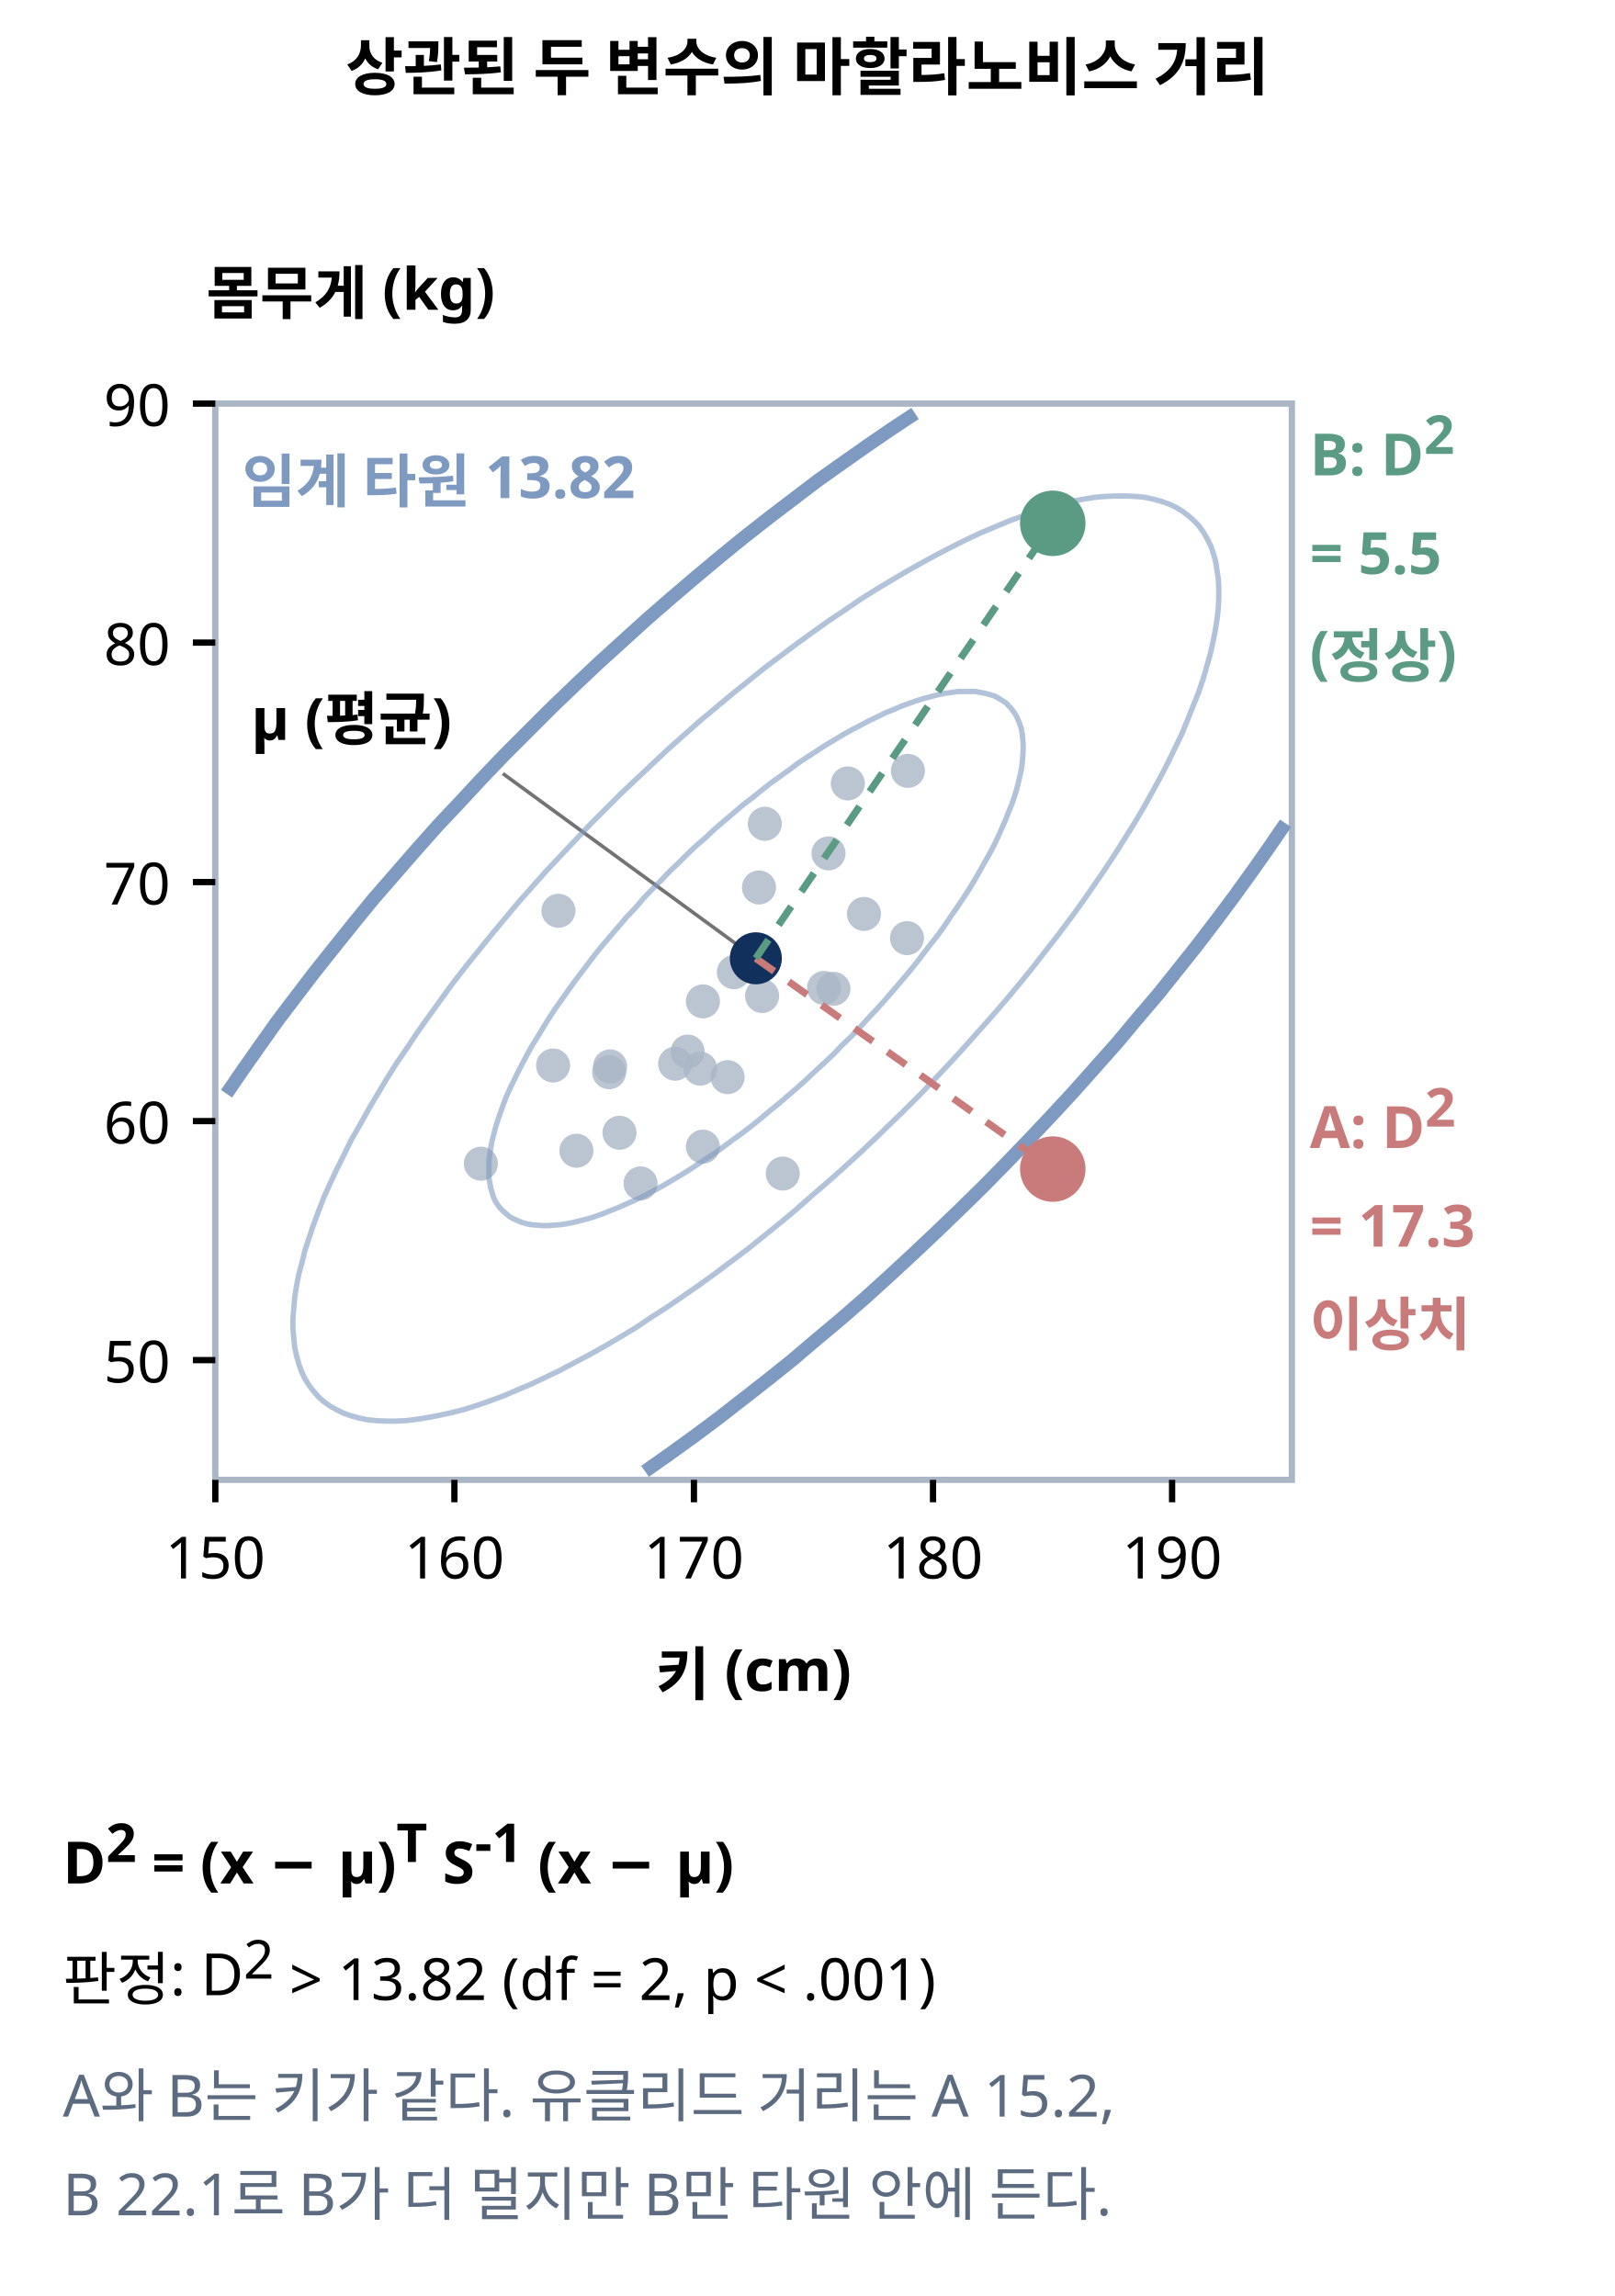
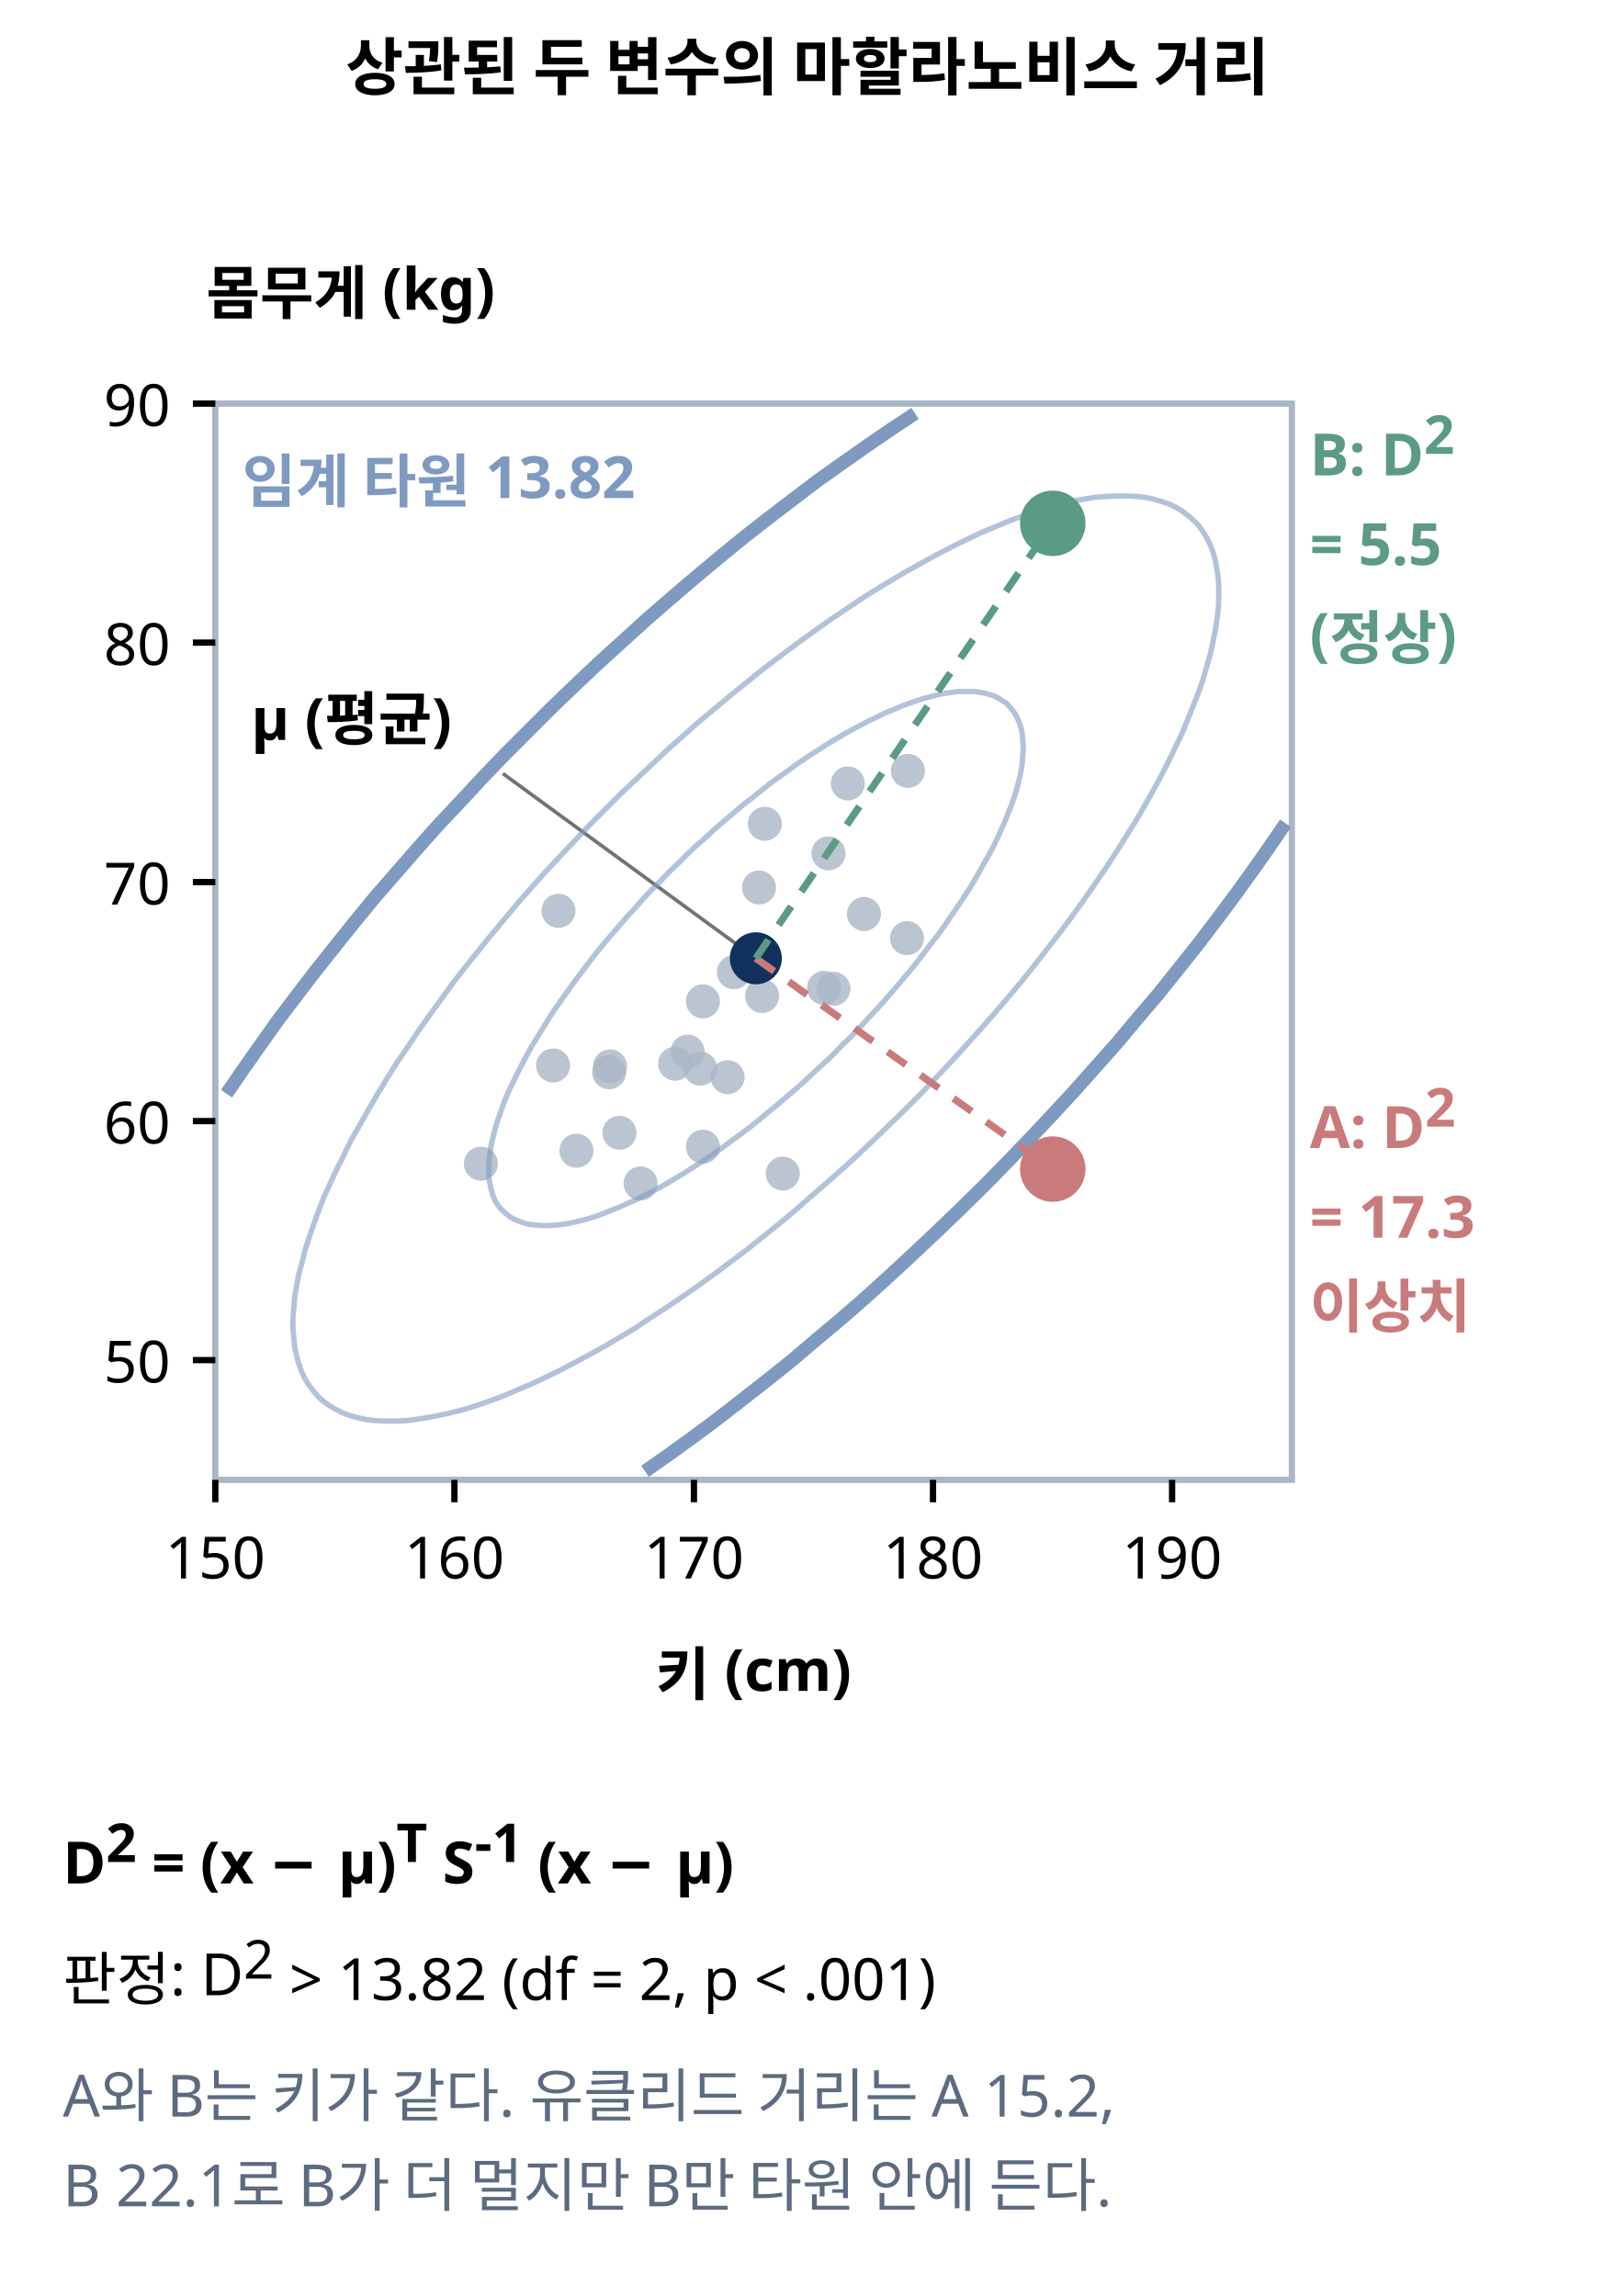
<svg xmlns="http://www.w3.org/2000/svg" class="si si-illus" viewBox="0 0 360 512" style="max-width:360px;color:var(--si-ink,var(--text,#1f2328))" role="img" aria-labelledby="mahalanobis-distance-t" font-family="'Pretendard','Noto Sans KR','Apple SD Gothic Neo',sans-serif" font-size="13" fill="currentColor">
  <defs />
  <line x1="168.5" y1="213.7" x2="112.1" y2="172.5" class="si-leader" style="stroke:currentColor" stroke-opacity="0.55" stroke-width="0.8" />
  <text x="180" y="20" text-anchor="middle" font-size="14" font-weight="700">상관된 두 변수의 마할라노비스 거리</text>
  <rect x="48" y="90" width="240" height="240" style="stroke:var(--si-gray-s,#aab6c6);fill:none" stroke-width="1.4" />
  <line x1="48" y1="330" x2="48" y2="335" style="stroke:currentColor;fill:none" stroke-width="1.4" />
  <text x="48" y="352" text-anchor="middle">150</text>
  <line x1="101.3" y1="330" x2="101.3" y2="335" style="stroke:currentColor;fill:none" stroke-width="1.4" />
  <text x="101.3" y="352" text-anchor="middle">160</text>
  <line x1="154.7" y1="330" x2="154.7" y2="335" style="stroke:currentColor;fill:none" stroke-width="1.4" />
  <text x="154.7" y="352" text-anchor="middle">170</text>
  <line x1="208" y1="330" x2="208" y2="335" style="stroke:currentColor;fill:none" stroke-width="1.4" />
  <text x="208" y="352" text-anchor="middle">180</text>
  <line x1="261.3" y1="330" x2="261.3" y2="335" style="stroke:currentColor;fill:none" stroke-width="1.4" />
  <text x="261.3" y="352" text-anchor="middle">190</text>
  <line x1="43" y1="303.3" x2="48" y2="303.3" style="stroke:currentColor;fill:none" stroke-width="1.4" />
  <text x="38" y="308.3" text-anchor="end">50</text>
  <line x1="43" y1="250" x2="48" y2="250" style="stroke:currentColor;fill:none" stroke-width="1.4" />
  <text x="38" y="255" text-anchor="end">60</text>
  <line x1="43" y1="196.7" x2="48" y2="196.7" style="stroke:currentColor;fill:none" stroke-width="1.4" />
  <text x="38" y="201.7" text-anchor="end">70</text>
  <line x1="43" y1="143.3" x2="48" y2="143.3" style="stroke:currentColor;fill:none" stroke-width="1.4" />
  <text x="38" y="148.3" text-anchor="end">80</text>
  <line x1="43" y1="90" x2="48" y2="90" style="stroke:currentColor;fill:none" stroke-width="1.4" />
  <text x="38" y="95" text-anchor="end">90</text>
  <text x="46" y="70" font-weight="700">몸무게 (kg)</text>
  <text x="168" y="378" text-anchor="middle" font-weight="700">키 (cm)</text>
  <circle cx="135.8" cy="239.1" r="3" style="stroke:var(--si-gray-s,#aab6c6);fill:var(--si-gray-s,#aab6c6)" stroke-width="1.6" opacity="0.8" />
  <circle cx="138.1" cy="252.6" r="3" style="stroke:var(--si-gray-s,#aab6c6);fill:var(--si-gray-s,#aab6c6)" stroke-width="1.6" opacity="0.8" />
  <circle cx="169.9" cy="222.1" r="3" style="stroke:var(--si-gray-s,#aab6c6);fill:var(--si-gray-s,#aab6c6)" stroke-width="1.6" opacity="0.8" />
  <circle cx="202.2" cy="209.2" r="3" style="stroke:var(--si-gray-s,#aab6c6);fill:var(--si-gray-s,#aab6c6)" stroke-width="1.6" opacity="0.8" />
  <circle cx="174.5" cy="261.7" r="3" style="stroke:var(--si-gray-s,#aab6c6);fill:var(--si-gray-s,#aab6c6)" stroke-width="1.6" opacity="0.8" />
  <circle cx="162.2" cy="240.2" r="3" style="stroke:var(--si-gray-s,#aab6c6);fill:var(--si-gray-s,#aab6c6)" stroke-width="1.6" opacity="0.8" />
  <circle cx="183.7" cy="220.3" r="3" style="stroke:var(--si-gray-s,#aab6c6);fill:var(--si-gray-s,#aab6c6)" stroke-width="1.6" opacity="0.8" />
  <circle cx="156.1" cy="238.3" r="3" style="stroke:var(--si-gray-s,#aab6c6);fill:var(--si-gray-s,#aab6c6)" stroke-width="1.6" opacity="0.8" />
  <circle cx="153.3" cy="234.5" r="3" style="stroke:var(--si-gray-s,#aab6c6);fill:var(--si-gray-s,#aab6c6)" stroke-width="1.6" opacity="0.8" />
  <circle cx="192.6" cy="203.8" r="3" style="stroke:var(--si-gray-s,#aab6c6);fill:var(--si-gray-s,#aab6c6)" stroke-width="1.6" opacity="0.8" />
  <circle cx="123.3" cy="237.6" r="3" style="stroke:var(--si-gray-s,#aab6c6);fill:var(--si-gray-s,#aab6c6)" stroke-width="1.6" opacity="0.8" />
  <circle cx="185.8" cy="220.5" r="3" style="stroke:var(--si-gray-s,#aab6c6);fill:var(--si-gray-s,#aab6c6)" stroke-width="1.6" opacity="0.8" />
  <circle cx="202.4" cy="171.9" r="3" style="stroke:var(--si-gray-s,#aab6c6);fill:var(--si-gray-s,#aab6c6)" stroke-width="1.6" opacity="0.8" />
  <circle cx="156.7" cy="255.7" r="3" style="stroke:var(--si-gray-s,#aab6c6);fill:var(--si-gray-s,#aab6c6)" stroke-width="1.6" opacity="0.8" />
  <circle cx="107.2" cy="259.5" r="3" style="stroke:var(--si-gray-s,#aab6c6);fill:var(--si-gray-s,#aab6c6)" stroke-width="1.6" opacity="0.8" />
  <circle cx="150.5" cy="237.2" r="3" style="stroke:var(--si-gray-s,#aab6c6);fill:var(--si-gray-s,#aab6c6)" stroke-width="1.6" opacity="0.8" />
  <circle cx="128.5" cy="256.6" r="3" style="stroke:var(--si-gray-s,#aab6c6);fill:var(--si-gray-s,#aab6c6)" stroke-width="1.6" opacity="0.8" />
  <circle cx="156.7" cy="223.3" r="3" style="stroke:var(--si-gray-s,#aab6c6);fill:var(--si-gray-s,#aab6c6)" stroke-width="1.6" opacity="0.8" />
  <circle cx="142.8" cy="263.9" r="3" style="stroke:var(--si-gray-s,#aab6c6);fill:var(--si-gray-s,#aab6c6)" stroke-width="1.6" opacity="0.8" />
  <circle cx="189" cy="174.7" r="3" style="stroke:var(--si-gray-s,#aab6c6);fill:var(--si-gray-s,#aab6c6)" stroke-width="1.6" opacity="0.8" />
  <circle cx="169.2" cy="197.9" r="3" style="stroke:var(--si-gray-s,#aab6c6);fill:var(--si-gray-s,#aab6c6)" stroke-width="1.6" opacity="0.8" />
  <circle cx="124.5" cy="203.1" r="3" style="stroke:var(--si-gray-s,#aab6c6);fill:var(--si-gray-s,#aab6c6)" stroke-width="1.6" opacity="0.8" />
  <circle cx="184.7" cy="190.3" r="3" style="stroke:var(--si-gray-s,#aab6c6);fill:var(--si-gray-s,#aab6c6)" stroke-width="1.6" opacity="0.8" />
  <circle cx="163.6" cy="216.8" r="3" style="stroke:var(--si-gray-s,#aab6c6);fill:var(--si-gray-s,#aab6c6)" stroke-width="1.6" opacity="0.8" />
  <circle cx="136" cy="237.8" r="3" style="stroke:var(--si-gray-s,#aab6c6);fill:var(--si-gray-s,#aab6c6)" stroke-width="1.6" opacity="0.8" />
  <circle cx="170.5" cy="183.7" r="3" style="stroke:var(--si-gray-s,#aab6c6);fill:var(--si-gray-s,#aab6c6)" stroke-width="1.6" opacity="0.8" />
  <polyline points="224.9,157.4 225.5,158.1 226.1,158.9 226.6,159.7 227,160.6 227.4,161.6 227.7,162.6 227.9,163.7 228,164.9 228.1,166.1 228.1,167.4 228,168.7 227.9,170.1 227.7,171.5 227.4,173 227,174.6 226.6,176.2 226.1,177.8 225.5,179.5 224.8,181.2 224.1,183 223.3,184.8 222.5,186.6 221.6,188.5 220.6,190.4 219.5,192.3 218.4,194.3 217.3,196.2 216.1,198.2 214.8,200.2 213.4,202.3 212,204.3 210.6,206.4 209.1,208.5 207.5,210.5 205.9,212.6 204.3,214.7 202.6,216.8 200.9,218.8 199.1,220.9 197.3,223 195.5,225 193.6,227 191.7,229.1 189.8,231.1 187.8,233 185.9,235 183.9,236.9 181.8,238.8 179.8,240.7 177.8,242.5 175.7,244.3 173.6,246.1 171.5,247.8 169.5,249.5 167.4,251.2 165.3,252.8 163.2,254.3 161.2,255.8 159.1,257.3 157.1,258.6 155,260 153,261.3 151,262.5 149,263.7 147.1,264.8 145.2,265.8 143.3,266.8 141.4,267.7 139.6,268.5 137.8,269.3 136,270 134.3,270.7 132.6,271.3 131,271.8 129.4,272.2 127.8,272.6 126.3,272.9 124.9,273.1 123.5,273.2 122.2,273.3 120.9,273.3 119.7,273.2 118.5,273.1 117.4,272.9 116.4,272.6 115.4,272.2 114.5,271.8 113.6,271.3 112.9,270.7 112.2,270.1 111.5,269.4 110.9,268.6 110.4,267.8 110,266.9 109.7,265.9 109.4,264.9 109.2,263.8 109,262.6 109,261.4 109,260.1 109,258.8 109.2,257.4 109.4,255.9 109.7,254.4 110.1,252.9 110.5,251.3 111,249.7 111.6,248 112.2,246.3 112.9,244.5 113.7,242.7 114.6,240.9 115.5,239 116.5,237.1 117.5,235.2 118.6,233.2 119.8,231.3 121,229.3 122.3,227.2 123.6,225.2 125,223.2 126.5,221.1 128,219 129.5,217 131.1,214.9 132.7,212.8 134.4,210.7 136.2,208.6 137.9,206.6 139.7,204.5 141.6,202.5 143.4,200.4 145.3,198.4 147.3,196.4 149.2,194.4 151.2,192.5 153.2,190.5 155.2,188.6 157.3,186.8 159.3,184.9 161.4,183.1 163.4,181.4 165.5,179.6 167.6,178 169.7,176.3 171.7,174.7 173.8,173.2 175.9,171.7 177.9,170.2 180,168.8 182,167.5 184,166.2 186,165 188,163.8 190,162.7 191.9,161.7 193.8,160.7 195.7,159.8 197.5,158.9 199.3,158.2 201.1,157.4 202.8,156.8 204.5,156.2 206.1,155.7 207.7,155.3 209.2,154.9 210.7,154.6 212.2,154.4 213.6,154.2 214.9,154.2 216.2,154.2 217.4,154.2 218.5,154.4 219.6,154.6 220.7,154.9 221.7,155.2 222.6,155.7 223.4,156.2 224.2,156.7 224.9,157.4" style="stroke:var(--si-blue-s,#7f9ac0);fill:none" stroke-width="1.2" opacity="0.6" />
  <polyline points="266.2,116.1 267.3,117.3 268.3,118.7 269.1,120.1 269.9,121.7 270.5,123.4 271,125.2 271.3,127.1 271.6,129.1 271.7,131.2 271.7,133.4 271.6,135.7 271.3,138.2 270.9,140.7 270.4,143.2 269.8,145.9 269,148.7 268.2,151.5 267.2,154.4 266,157.4 264.8,160.4 263.5,163.6 262,166.7 260.4,170 258.7,173.3 256.9,176.6 255,180 253,183.4 250.8,186.9 248.6,190.4 246.3,193.9 243.9,197.4 241.4,201 238.8,204.6 236.1,208.2 233.3,211.8 230.5,215.4 227.6,219 224.6,222.6 221.5,226.2 218.4,229.7 215.2,233.3 212,236.8 208.7,240.3 205.4,243.8 202,247.2 198.5,250.6 195.1,253.9 191.6,257.2 188.1,260.4 184.5,263.6 180.9,266.7 177.4,269.8 173.8,272.8 170.2,275.7 166.6,278.6 163,281.3 159.4,284 155.8,286.6 152.2,289.1 148.7,291.5 145.1,293.8 141.7,296.1 138.2,298.2 134.8,300.2 131.4,302.1 128,303.9 124.8,305.6 121.5,307.2 118.3,308.7 115.2,310 112.2,311.3 109.2,312.4 106.3,313.4 103.5,314.3 100.7,315 98,315.6 95.4,316.1 92.9,316.5 90.5,316.8 88.2,316.9 86,316.9 83.9,316.8 81.9,316.6 80,316.2 78.2,315.7 76.5,315.1 74.9,314.3 73.5,313.5 72.1,312.5 70.9,311.4 69.8,310.1 68.8,308.8 67.9,307.3 67.2,305.8 66.6,304.1 66.1,302.3 65.7,300.4 65.5,298.4 65.3,296.3 65.3,294 65.5,291.7 65.7,289.3 66.1,286.8 66.6,284.2 67.3,281.6 68,278.8 68.9,276 69.9,273.1 71,270.1 72.2,267 73.6,263.9 75.1,260.7 76.7,257.5 78.3,254.2 80.2,250.9 82.1,247.5 84.1,244.1 86.2,240.6 88.4,237.1 90.8,233.6 93.2,230 95.7,226.5 98.3,222.9 100.9,219.3 103.7,215.7 106.6,212.1 109.5,208.5 112.5,204.9 115.5,201.3 118.6,197.8 121.8,194.2 125.1,190.7 128.4,187.2 131.7,183.7 135.1,180.3 138.5,176.9 142,173.6 145.5,170.3 149,167 152.5,163.9 156.1,160.7 159.7,157.7 163.3,154.7 166.9,151.8 170.5,148.9 174.1,146.2 177.7,143.5 181.3,140.9 184.8,138.4 188.4,136 191.9,133.6 195.4,131.4 198.9,129.3 202.3,127.3 205.7,125.4 209,123.6 212.3,121.9 215.5,120.3 218.7,118.8 221.8,117.5 224.9,116.2 227.9,115.1 230.8,114.1 233.6,113.2 236.4,112.5 239,111.8 241.6,111.3 244.1,110.9 246.5,110.7 248.8,110.6 251,110.6 253.2,110.7 255.2,110.9 257.1,111.3 258.9,111.8 260.6,112.4 262.1,113.1 263.6,114 264.9,115 266.2,116.1" style="stroke:var(--si-blue-s,#7f9ac0);fill:none" stroke-width="1.2" opacity="0.6" />
  <polyline points="286.6,183.6 282.9,189 279.1,194.4 275.2,199.8 271.1,205.3 266.9,210.8 262.6,216.2 258.2,221.7 253.6,227.1 249,232.6 244.2,238 239.4,243.4 234.5,248.7 229.5,254 224.4,259.3 219.3,264.5 214.1,269.6 208.8,274.7 203.5,279.7 198.2,284.6 192.8,289.5 187.4,294.2 181.9,298.8 176.5,303.4 171,307.8 165.5,312.1 160.1,316.3 154.6,320.4 149.2,324.3 143.8,328.1" style="stroke:var(--si-blue-s,#7f9ac0);fill:none" stroke-width="3" opacity="1" />
  <polyline points="50.5,243.9 54.2,238.5 58,233.1 61.9,227.6 66,222.2 70.2,216.7 74.5,211.3 78.9,205.8 83.4,200.3 88.1,194.9 92.8,189.5 97.6,184.1 102.6,178.8 107.6,173.4 112.6,168.2 117.8,163 123,157.8 128.2,152.8 133.5,147.8 138.9,142.9 144.3,138 149.7,133.3 155.1,128.7 160.6,124.1 166,119.7 171.5,115.4 177,111.2 182.4,107.1 187.9,103.2 193.3,99.4 198.7,95.7 204,92.2" style="stroke:var(--si-blue-s,#7f9ac0);fill:none" stroke-width="3" opacity="1" />
  <circle cx="168.5" cy="213.7" r="5" style="stroke:var(--si-navy,#12305c);fill:var(--si-navy,#12305c)" stroke-width="1.6" />
  <text x="56" y="165" font-weight="700">μ (평균)</text>
-   <line x1="168.5" y1="213.7" x2="234.7" y2="260.7" style="stroke:var(--si-rose-s,#c97b7b);fill:none" stroke-width="1.6" stroke-dasharray="5 4" />
-   <line x1="168.5" y1="213.7" x2="234.7" y2="116.7" style="stroke:var(--si-green-s,#5b9b83);fill:none" stroke-width="1.6" stroke-dasharray="5 4" />
+   <line x1="168.5" y1="213.7" x2="229.4" y2="256.9" style="stroke:var(--si-rose-s,#c97b7b);fill:none" stroke-width="1.6" stroke-dasharray="5 4" />
+   <line x1="168.5" y1="213.7" x2="231" y2="122" style="stroke:var(--si-green-s,#5b9b83);fill:none" stroke-width="1.6" stroke-dasharray="5 4" />
  <circle cx="234.7" cy="260.7" r="6.5" style="stroke:var(--si-rose-s,#c97b7b);fill:var(--si-rose-s,#c97b7b)" stroke-width="1.6" />
  <circle cx="234.7" cy="116.7" r="6.5" style="stroke:var(--si-green-s,#5b9b83);fill:var(--si-green-s,#5b9b83)" stroke-width="1.6" />
  <text x="292" y="256" font-weight="700" style="fill:var(--si-rose-s,#c97b7b)">A: D<tspan baseline-shift="super" font-size="92%">2</tspan>
  </text>
-   <text x="292" y="278" font-weight="700" style="fill:var(--si-rose-s,#c97b7b)">= 17.3</text>
-   <text x="292" y="300" font-weight="700" style="fill:var(--si-rose-s,#c97b7b)">이상치</text>
+   <text x="292" y="276" font-weight="700" style="fill:var(--si-rose-s,#c97b7b)">= 17.3</text>
+   <text x="292" y="296" font-weight="700" style="fill:var(--si-rose-s,#c97b7b)">이상치</text>
  <text x="292" y="106" font-weight="700" style="fill:var(--si-green-s,#5b9b83)">B: D<tspan baseline-shift="super" font-size="92%">2</tspan>
  </text>
-   <text x="292" y="128" font-weight="700" style="fill:var(--si-green-s,#5b9b83)">= 5.5</text>
-   <text x="292" y="150" font-weight="700" style="fill:var(--si-green-s,#5b9b83)">(정상)</text>
+   <text x="292" y="126" font-weight="700" style="fill:var(--si-green-s,#5b9b83)">= 5.5</text>
+   <text x="292" y="146" font-weight="700" style="fill:var(--si-green-s,#5b9b83)">(정상)</text>
  <text x="54" y="112" font-weight="700" style="fill:var(--si-blue-s,#7f9ac0)">임계 타원 13.82</text>
  <text x="14" y="420" font-weight="700">D<tspan baseline-shift="super" font-size="92%">2</tspan> = (x − μ)<tspan baseline-shift="super" font-size="92%">T</tspan> S<tspan baseline-shift="super" font-size="92%">-1</tspan> (x − μ)</text>
  <text x="14" y="446">판정: D<tspan baseline-shift="super" font-size="92%">2</tspan> &gt; 13.82 (df = 2, p &lt; .001)</text>
  <text x="14" y="472" style="fill:var(--si-general,#5c6b7f)">A와 B는 키가 같다. 유클리드 거리는 A 15.2,</text>
-   <text x="14" y="494" style="fill:var(--si-general,#5c6b7f)">B 22.1로 B가 더 멀지만 B만 타원 안에 든다.</text>
+   <text x="14" y="492" style="fill:var(--si-general,#5c6b7f)">B 22.1로 B가 더 멀지만 B만 타원 안에 든다.</text>
</svg>
